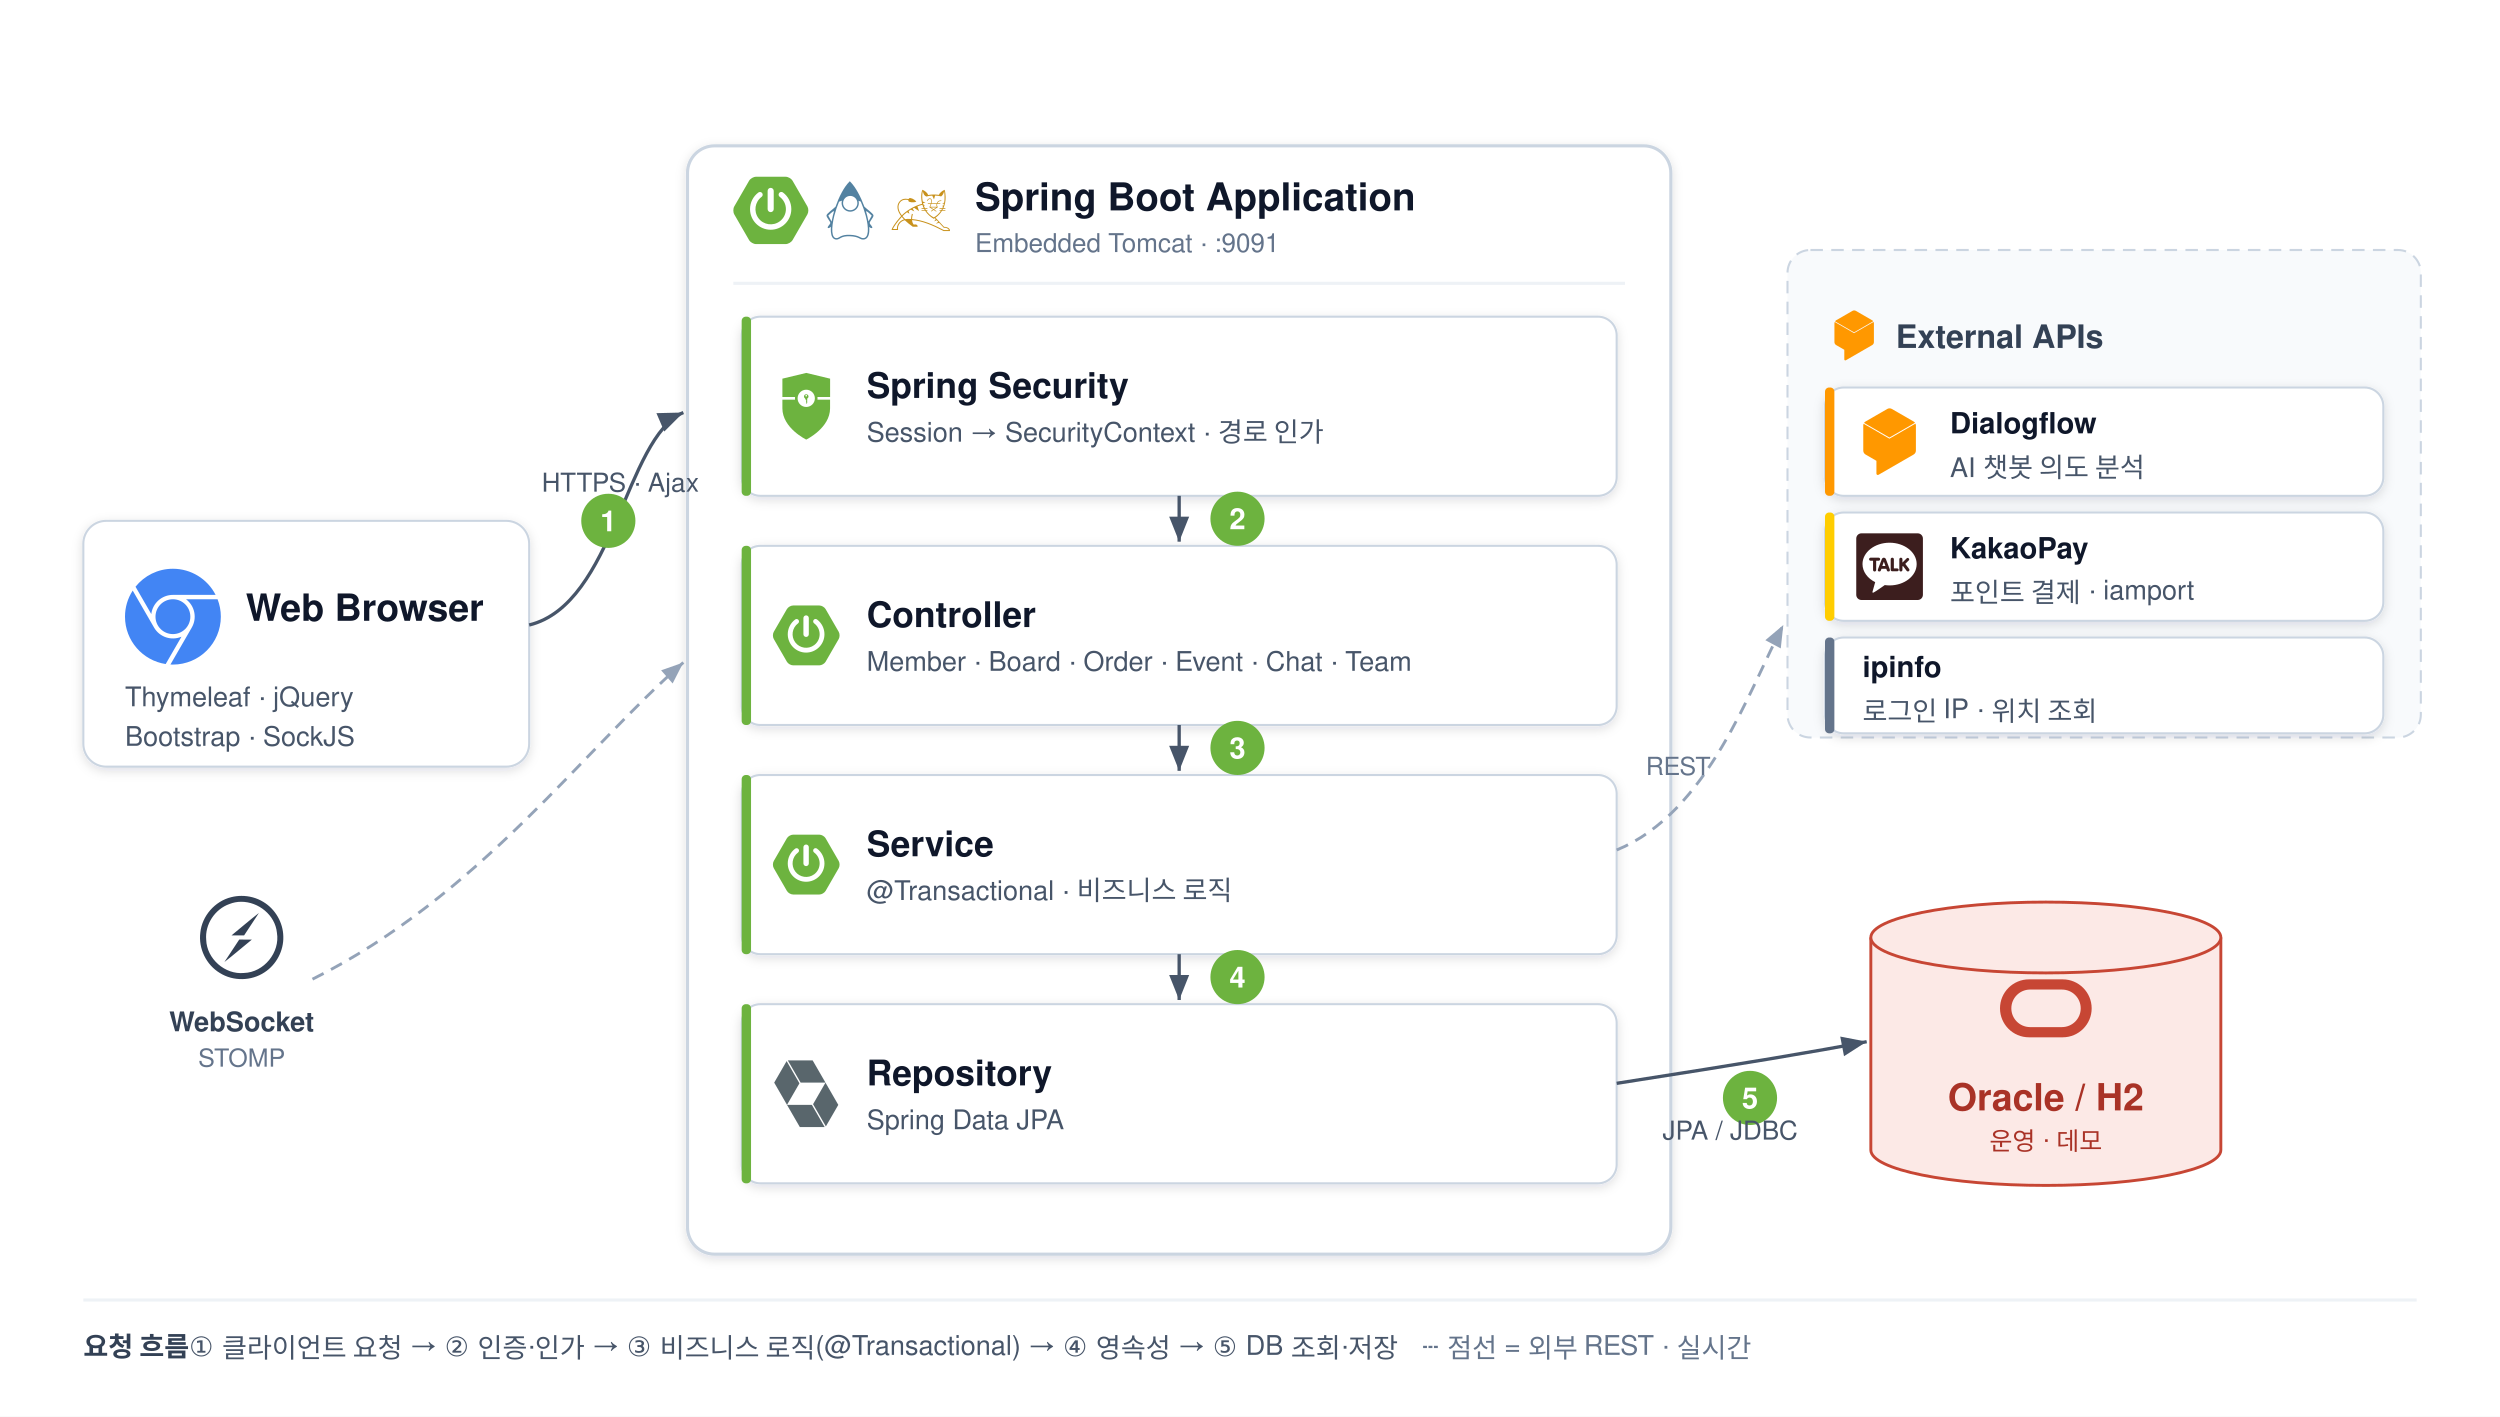
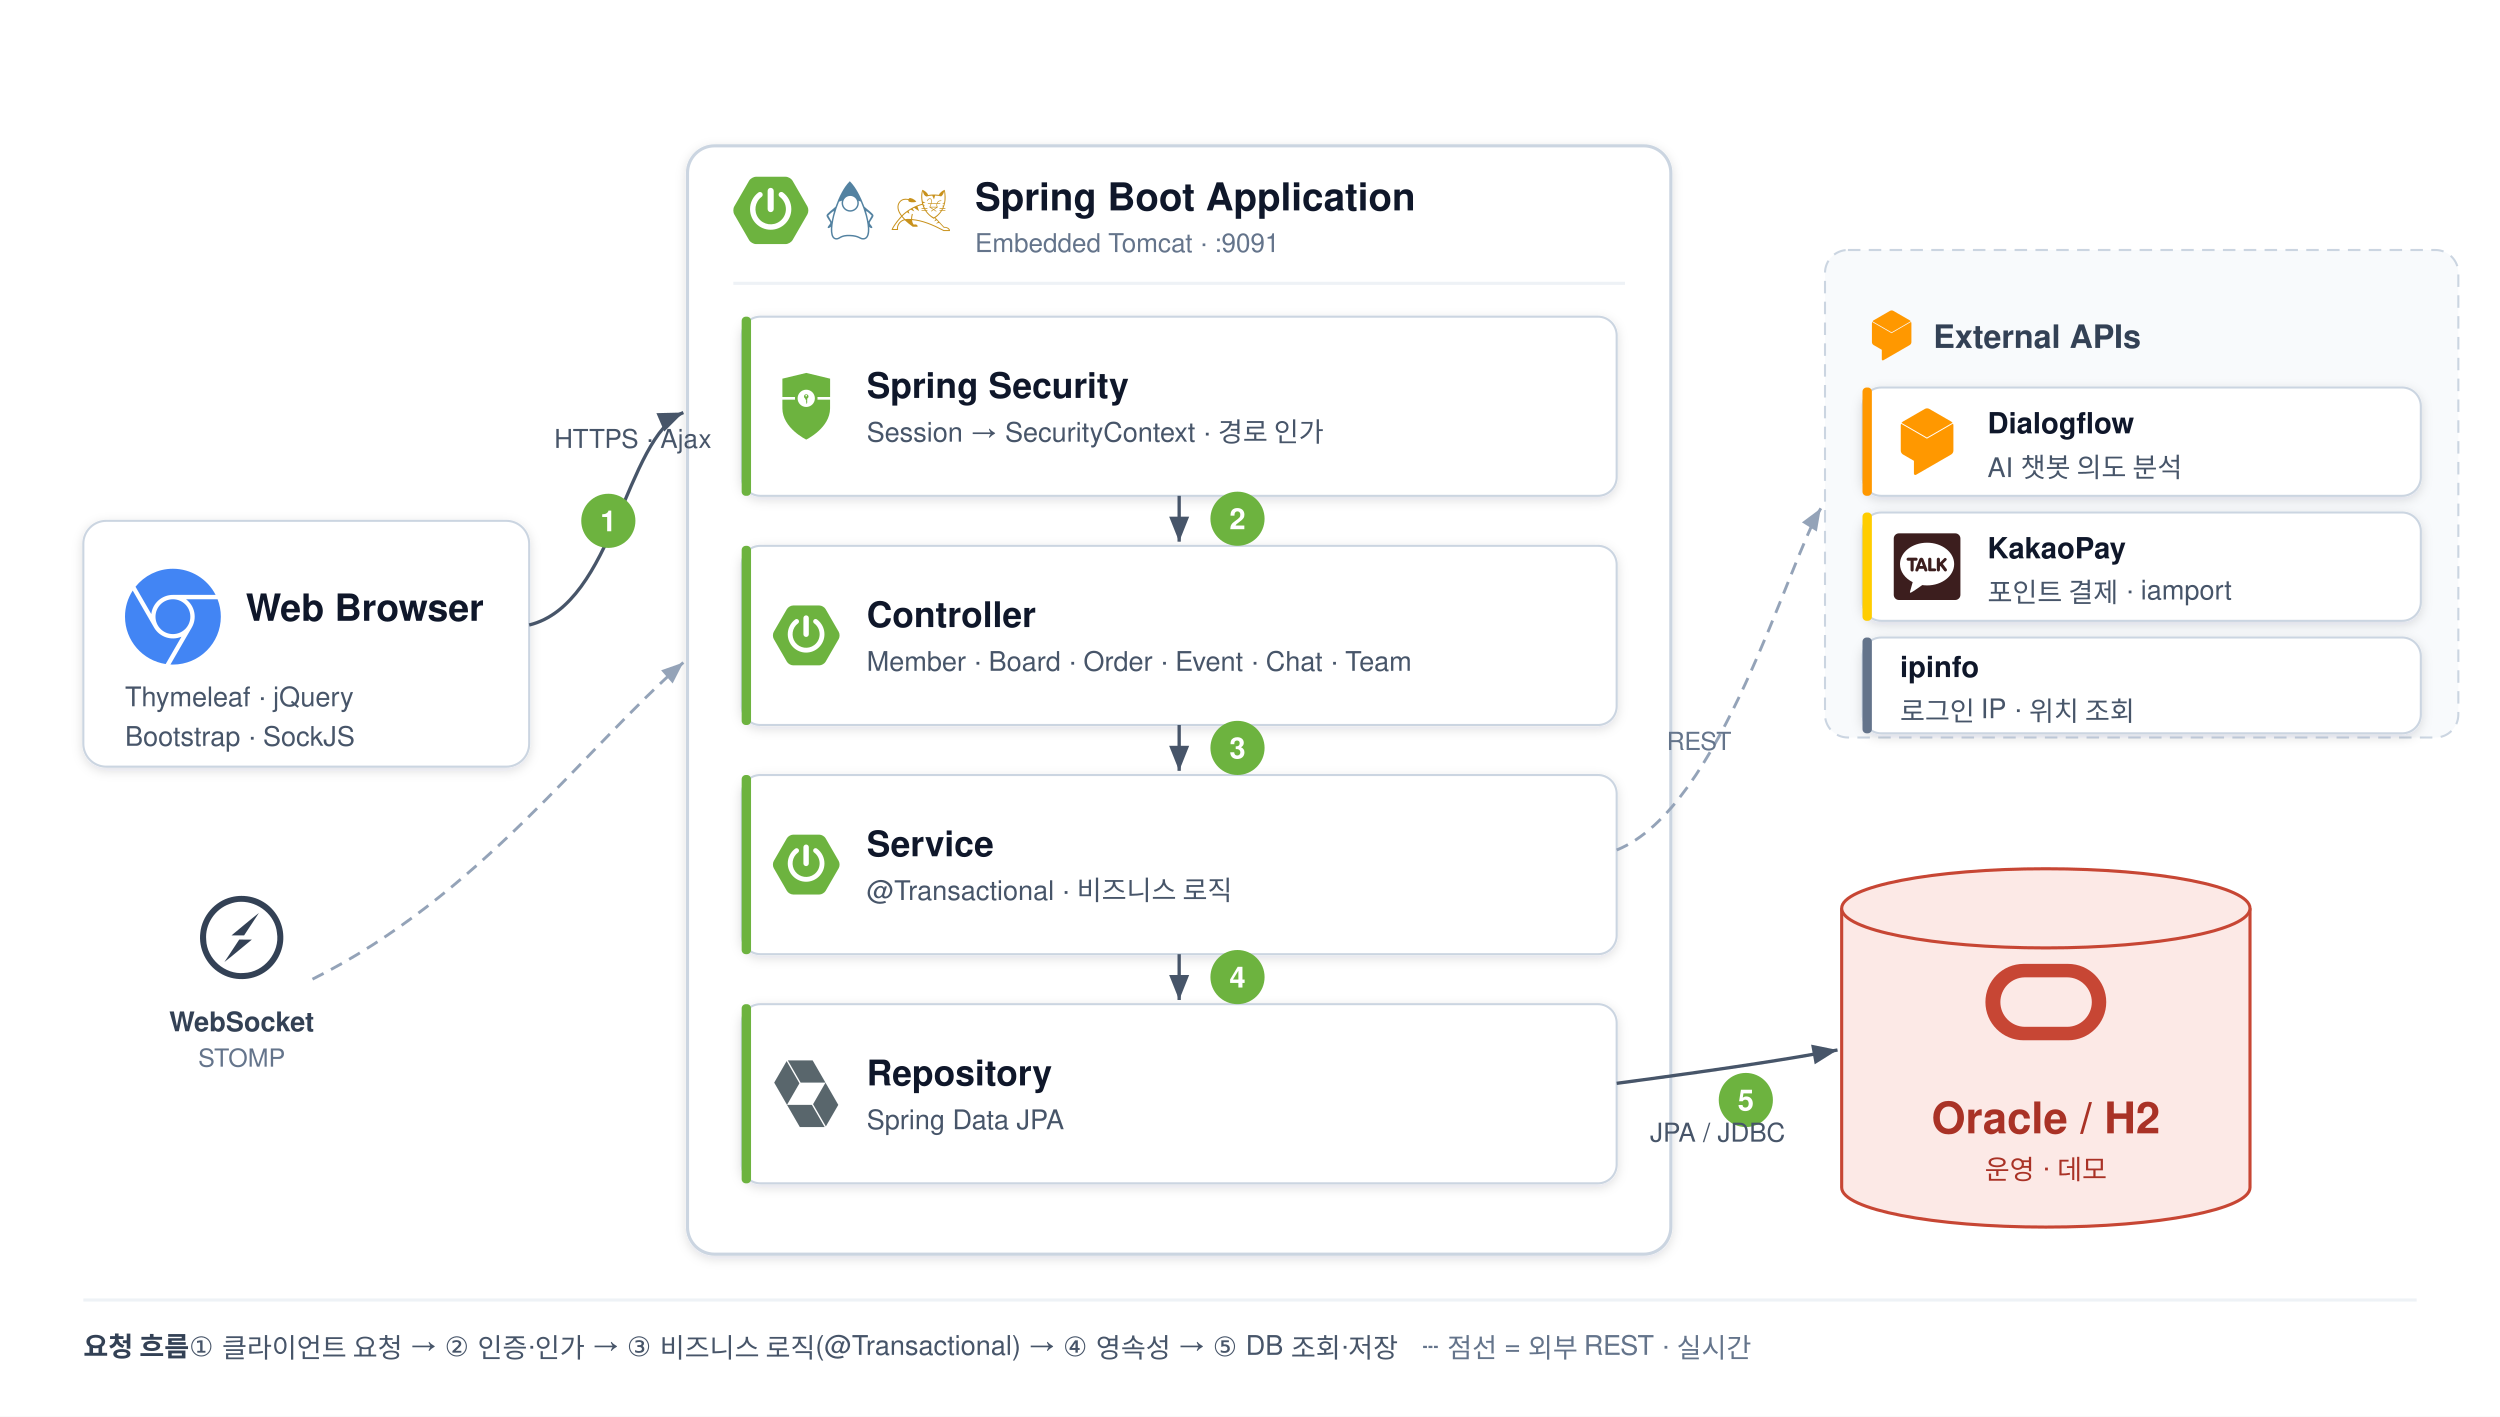
<svg xmlns="http://www.w3.org/2000/svg" viewBox="0 0 1200 680" font-family="'Segoe UI', Helvetica, Arial, sans-serif">
  <defs>
    <filter id="sh" x="-20%" y="-20%" width="140%" height="140%">
      <feDropShadow dx="0" dy="1.5" stdDeviation="2.5" flood-color="#0f172a" flood-opacity="0.13" />
    </filter>
    <marker id="a" markerWidth="10" markerHeight="10" refX="7.5" refY="3" orient="auto">
      <path d="M0,0 L7.5,3 L0,6 z" fill="#475569" />
    </marker>
    <marker id="ad" markerWidth="10" markerHeight="10" refX="7.5" refY="3" orient="auto">
      <path d="M0,0 L7.5,3 L0,6 z" fill="#94a3b8" />
    </marker>
  </defs>
  <rect width="1200" height="680" fill="#ffffff" />
  <rect x="40" y="250" width="214" height="118" rx="11" fill="#ffffff" stroke="#cbd5e1" filter="url(#sh)" />
  <g transform="translate(60.0,273.0) scale(1.9167)" fill="#4285F4">
    <path d="M12 0C8.21 0 4.831 1.757 2.632 4.501l3.953 6.848A5.454 5.454 0 0 1 12 6.545h10.691A12 12 0 0 0 12 0zM1.931 5.47A11.943 11.943 0 0 0 0 12c0 6.012 4.42 10.991 10.189 11.864l3.953-6.847a5.45 5.45 0 0 1-6.865-2.29zm13.342 2.166a5.446 5.446 0 0 1 1.45 7.09l.002.001h-.002l-5.344 9.257c.206.01.413.016.621.016 6.627 0 12-5.373 12-12 0-1.54-.29-3.011-.818-4.364zM12 16.364a4.364 4.364 0 1 1 0-8.728 4.364 4.364 0 0 1 0 8.728Z" />
  </g>
  <text x="118" y="298" font-size="18" font-weight="700" fill="#0f172a">Web Browser</text>
  <text x="60" y="339" font-size="13" fill="#475569">Thymeleaf · jQuery</text>
  <text x="60" y="358" font-size="13" fill="#475569">Bootstrap · SockJS</text>
  <g transform="translate(96.0,430.0) scale(1.6667)" fill="#334155">
    <path d="M11.936.014a12.169 12.169 0 00-2.975.378C4.282 1.555.568 5.794.092 10.601c-.59 4.549 1.708 9.286 5.644 11.634 3.861 2.418 9.093 2.32 12.873-.223 3.397-2.206 5.512-6.228 5.386-10.284-.058-4.016-2.31-7.917-5.759-9.98C16.354.588 14.143.005 11.936.014zm-.063 1.696c4.945-.007 9.789 3.814 10.281 8.925.945 5.66-3.753 11.412-9.488 11.579-5.454.544-10.725-4.08-10.88-9.557-.407-4.434 2.516-8.835 6.698-10.3a9.113 9.113 0 013.388-.647zm5.091 3.225c-2.687 2.085-5.26 4.308-7.889 6.457 1.203.017 2.412.016 3.621.01 1.41-2.165 2.859-4.301 4.268-6.467zm-5.665 7.654c-1.41 2.166-2.86 4.309-4.27 6.474 2.693-2.08 5.255-4.32 7.902-6.456a255.413 255.413 0 00-3.632-.018z" />
  </g>
  <text x="116" y="495" text-anchor="middle" font-size="13" font-weight="700" fill="#334155">WebSocket</text>
  <text x="116" y="512" text-anchor="middle" font-size="12" fill="#64748b">STOMP</text>
  <rect x="330" y="70" width="472" height="532" rx="13" fill="#ffffff" stroke="#cbd5e1" stroke-width="1.5" filter="url(#sh)" />
  <g transform="translate(352.0,83.0) scale(1.5)" fill="#6DB33F">
    <path d="m23.693 10.706-4.73-8.184c-.409-.711-1.417-1.294-2.24-1.294H7.272c-.819 0-1.831.584-2.24 1.294L.307 10.706c-.409.711-.409 1.873 0 2.584l4.725 8.189c.409.711 1.417 1.294 2.24 1.294h9.455c.819 0 1.826-.584 2.24-1.294l4.725-8.189c.409-.711.409-1.873 0-2.584zM10.976 5.755c0-.536.438-.974.974-.974s.974.438.974.974v5.822c0 .537-.438.974-.974.974s-.974-.438-.974-.974zm.974 12.429c-3.643 0-6.608-2.965-6.608-6.608.005-2.09.993-4.052 2.668-5.304a.866.866 0 0 1 1.214.179.866.866 0 0 1-.179 1.214c-2.16 1.605-2.612 4.659-1.007 6.819 1.605 2.16 4.659 2.612 6.819 1.007 1.238-.918 1.967-2.372 1.967-3.916a4.897 4.897 0 0 0-1.986-3.925c-.386-.282-.466-.828-.184-1.214.282-.386.828-.466 1.214-.183 1.69 1.247 2.683 3.224 2.687 5.323 0 3.647-2.965 6.608-6.608 6.608z" />
  </g>
  <g transform="translate(394.0,87.0) scale(1.1667)" fill="#5382A1">
    <path d="M11.915 0 11.7.215C9.515 2.4 7.47 6.39 6.046 10.483c-1.064 1.024-3.633 2.81-3.711 3.551-.093.87 1.746 2.611 1.55 3.235-.198.625-1.304 1.408-1.014 1.939.1.188.823.011 1.277-.491a13.389 13.389 0 0 0-.017 2.14c.076.906.27 1.668.643 2.232.372.563.956.911 1.667.911.397 0 .727-.114 1.024-.264.298-.149.571-.33.91-.5.68-.34 1.634-.666 3.53-.604 1.903.062 2.872.39 3.559.704.687.314 1.15.664 1.925.664.767 0 1.395-.336 1.807-.9.412-.563.631-1.33.72-2.24.06-.623.055-1.32 0-2.066.454.45 1.117.604 1.213.424.29-.53-.816-1.314-1.013-1.937-.198-.624 1.642-2.366 1.549-3.236-.08-.748-2.707-2.568-3.748-3.586C16.428 6.374 14.308 2.394 12.13.215zm.175 6.038a2.95 2.95 0 0 1 2.943 2.942 2.95 2.95 0 0 1-2.943 2.943A2.95 2.95 0 0 1 9.148 8.98a2.95 2.95 0 0 1 2.942-2.942zM8.685 7.983a3.515 3.515 0 0 0-.145.997c0 1.951 1.6 3.55 3.55 3.55 1.95 0 3.55-1.598 3.55-3.55 0-.329-.046-.648-.132-.951.334.095.64.208.915.336a42.699 42.699 0 0 1 2.042 5.829c.678 2.545 1.01 4.92.846 6.607-.082.844-.29 1.51-.606 1.94-.315.431-.713.651-1.315.651-.593 0-.932-.27-1.673-.61-.741-.338-1.825-.694-3.792-.758-1.974-.064-3.073.293-3.821.669-.375.188-.659.373-.911.5s-.466.2-.752.2c-.53 0-.876-.209-1.16-.64-.285-.43-.474-1.101-.545-1.948-.141-1.693.176-4.069.823-6.614a43.155 43.155 0 0 1 1.934-5.783c.348-.167.749-.31 1.192-.425zm-3.382 4.362a.216.216 0 0 1 .13.031c-.166.56-.323 1.116-.463 1.665a33.849 33.849 0 0 0-.547 2.555 3.9 3.9 0 0 0-.2-.39c-.58-1.012-.914-1.642-1.16-2.08.315-.24 1.679-1.755 2.24-1.781zm13.394.01c.562.027 1.926 1.543 2.24 1.783-.246.438-.58 1.068-1.16 2.08a4.428 4.428 0 0 0-.163.309 32.354 32.354 0 0 0-.562-2.49 40.579 40.579 0 0 0-.482-1.652.216.216 0 0 1 .127-.03z" />
  </g>
  <g transform="translate(428.0,87.0) scale(1.1667)" fill="#C8911B">
    <path d="M12.66 3.494c-.377.637-.544 2.114-.502 3.162l-.005.004c.036.946.165 1.816.372 2.615-3.096.767-6.466 2.795-8.352 4.754-.882-1.19-1.232-2.168-1.336-2.908-.131-.936.092-1.794.646-2.482.867-1.077 2.098-1.153 3.365-.94-.025.2.001.391.081.51.335.494 2.135.668 3.21.189-.793-1.112-2.4-1.654-2.844-1.437a.762.762 0 00-.335.359c-.438-.078-.873-.137-1.19-.134-1.117.008-1.971.398-2.61 1.193-.628.78-.882 1.747-.734 2.8.14.996.633 2.055 1.46 3.154-.138.147-.27.293-.398.436C1.473 17.023 0 19.44 0 19.842v.207h2.658l-.046-.246c-.15-.793.15-1.785.763-2.526.386-.465 1.024-.996 2.027-1.241.891.87 2.027 1.794 3.291 2.685h1.976v-.208a.678.678 0 00-.327-.577c-.312-.204-.794-.232-1.237-.081-.421-.47-.658-1.098-.709-1.877 4.287.38 8.388 2.11 13.015 4.528h2.546l.033-.167c.048-.237-.082-.556-.346-.851-.456-.51-1.349-.752-2.095-.734-.514-.612-3.342-3.591-3.507-3.765a9.626 9.626 0 002.673-2.847h1.388v-.298H20.89a9.81 9.81 0 00.223-.419h.989v-.299h-.845c.628-1.359.975-2.918.942-4.625l.003.002c-.002-.468-.147-2.445-.415-2.989-.726.276-2.047 1.17-2.346 2.084a14.557 14.557 0 00-4.463.056c-.237-.984-1.423-1.736-2.318-2.16zm.164.577c.211 1.148.593 1.869 1.42 2.223.734-.21 1.58-.34 2.448-.388l.717 1.571.46-1.585c.876.029 1.736.142 2.485.349.762-.554 1.057-1.4 1.218-2.138.202.86.178 2.717.18 2.717a9.883 9.883 0 01-.158 1.988l-.824.35.726.11a9.19 9.19 0 01-.198.714l-.703.205.56.201c-.094.253-.2.5-.314.738h-1.16v.299h1.008a8.788 8.788 0 01-.238.419h-.77v.298h.583a8.634 8.634 0 01-2.921 2.748c-1.334-.664-2.341-1.634-3.079-2.748h.446v-.298h-.636a9.195 9.195 0 01-.236-.419h.872v-.299h-1.026a10.12 10.12 0 01-.46-1.094l.522-.147-.659-.263c-.066-.215-.127-.43-.18-.646l1.015-.069-1.16-.615c-.282-1.563-.225-3.08.062-4.221zm2.946 2.97c-.89 0-1.24.909-1.255.948l.252.094c.012-.033.302-.773 1.003-.773.154 0 .262.062.34.195.182.314.152.933 0 1.58h-1.227v.269h1.159a5.679 5.679 0 01-.496 1.225l-.064.112 1.537.967-.865.57.148.224.967-.637 1.043.681.143-.228-.967-.598 1.518-.986v-.001c-.318-.47-.42-.872-.286-1.329h.108l1.167-.001.002-.268h-1.175c.216-.51.52-.968 1.602-.968v-.27c-.999 0-1.596.397-1.883 1.238h-2.154c.15-.672.177-1.333-.046-1.715a.63.63 0 00-.57-.33zm.55 2.313h2.126c-.095.304-.057.763.178 1.157h-2.737c.166-.334.32-.74.433-1.157zm-3.683.321c.155.515.344.997.562 1.451h-.91v.299h1.06c.075.142.153.282.233.419H12.29v.298h1.478c.91 1.416 2.14 2.499 3.534 3.318a9.45 9.45 0 00.456-.28l.362.39-.61.938 1.04-.474.606.652-1.019.776 1.403-.363 1.905 2.05.16-.014c1.007-.086 1.58.46 1.73.63.112.124.179.237.215.326h-2.036c-4.67-2.437-8.771-4.155-13.127-4.53.01-.607.117-1.293.324-2.058l-.4-.108c-.213.786-.325 1.497-.338 2.134-.454-.03-.91-.046-1.371-.046-.391 0-.747.036-1.072.1a14.771 14.771 0 01-1.09-1.21c.546-.57 1.19-1.123 1.893-1.643l.967.668-.316-1.128c.297-.2.603-.394.914-.58l1.434.73-.673-1.162c.198-.106.398-.21.598-.31l2.007 1.346-.66-1.952a15.32 15.32 0 012.034-.667zm3.492 1.105h2.22l-1.084.715zM4.153 14.675c.273.337.577.678.91 1.021a4.104 4.104 0 00-2.007 1.316c-.629.76-.962 1.762-.886 2.622H.495c.337-.728 1.677-2.833 3.658-4.959z" />
  </g>
  <text x="468" y="101" font-size="18.5" font-weight="700" fill="#0f172a">Spring Boot Application</text>
  <text x="468" y="121" font-size="12.5" fill="#64748b">Embedded Tomcat · :9091</text>
  <line x1="352" y1="136" x2="780" y2="136" stroke="#eef2f6" stroke-width="1.5" />
  <rect x="356" y="152" width="420" height="86" rx="9" fill="#ffffff" stroke="#cbd5e1" filter="url(#sh)" />
  <rect x="356" y="152" width="4.5" height="86" rx="2" fill="#6DB33F" />
  <g transform="translate(371.0,179.0) scale(1.3333)" fill="#6DB33F">
    <path d="M20.59 2.066 11.993 0 3.41 2.066v6.612h4.557a3.804 3.804 0 0 0 0 .954H3.41v3.106C3.41 19.867 11.994 24 11.994 24s8.582-4.133 8.582-11.258V9.635h-4.545a3.616 3.616 0 0 0 0-.954h4.558zM12 12.262h-.006a3.109 3.109 0 1 1 .006 0zm-.006-4.579a.804.804 0 0 0-.37 1.52v.208l.238.237v.159l.159.159v.159l-.14.14.15.246v.159l-.16.189.223.222.246-.246V9.218a.804.804 0 0 0-.346-1.535zm0 .836a.299.299 0 1 1 .298-.299.299.299 0 0 1-.298.3z" />
  </g>
  <text x="416" y="191" font-size="17" font-weight="700" fill="#0f172a">Spring Security</text>
  <text x="416" y="212" font-size="13" fill="#475569">Session → SecurityContext · 경로 인가</text>
  <rect x="356" y="262" width="420" height="86" rx="9" fill="#ffffff" stroke="#cbd5e1" filter="url(#sh)" />
  <rect x="356" y="262" width="4.5" height="86" rx="2" fill="#6DB33F" />
  <g transform="translate(371.0,289.0) scale(1.3333)" fill="#6DB33F">
    <path d="m23.693 10.706-4.73-8.184c-.409-.711-1.417-1.294-2.24-1.294H7.272c-.819 0-1.831.584-2.24 1.294L.307 10.706c-.409.711-.409 1.873 0 2.584l4.725 8.189c.409.711 1.417 1.294 2.24 1.294h9.455c.819 0 1.826-.584 2.24-1.294l4.725-8.189c.409-.711.409-1.873 0-2.584zM10.976 5.755c0-.536.438-.974.974-.974s.974.438.974.974v5.822c0 .537-.438.974-.974.974s-.974-.438-.974-.974zm.974 12.429c-3.643 0-6.608-2.965-6.608-6.608.005-2.09.993-4.052 2.668-5.304a.866.866 0 0 1 1.214.179.866.866 0 0 1-.179 1.214c-2.16 1.605-2.612 4.659-1.007 6.819 1.605 2.16 4.659 2.612 6.819 1.007 1.238-.918 1.967-2.372 1.967-3.916a4.897 4.897 0 0 0-1.986-3.925c-.386-.282-.466-.828-.184-1.214.282-.386.828-.466 1.214-.183 1.69 1.247 2.683 3.224 2.687 5.323 0 3.647-2.965 6.608-6.608 6.608z" />
  </g>
  <text x="416" y="301" font-size="17" font-weight="700" fill="#0f172a">Controller</text>
  <text x="416" y="322" font-size="13" fill="#475569">Member · Board · Order · Event · Chat · Team</text>
  <rect x="356" y="372" width="420" height="86" rx="9" fill="#ffffff" stroke="#cbd5e1" filter="url(#sh)" />
  <rect x="356" y="372" width="4.5" height="86" rx="2" fill="#6DB33F" />
  <g transform="translate(371.0,399.0) scale(1.3333)" fill="#6DB33F">
    <path d="m23.693 10.706-4.73-8.184c-.409-.711-1.417-1.294-2.24-1.294H7.272c-.819 0-1.831.584-2.24 1.294L.307 10.706c-.409.711-.409 1.873 0 2.584l4.725 8.189c.409.711 1.417 1.294 2.24 1.294h9.455c.819 0 1.826-.584 2.24-1.294l4.725-8.189c.409-.711.409-1.873 0-2.584zM10.976 5.755c0-.536.438-.974.974-.974s.974.438.974.974v5.822c0 .537-.438.974-.974.974s-.974-.438-.974-.974zm.974 12.429c-3.643 0-6.608-2.965-6.608-6.608.005-2.09.993-4.052 2.668-5.304a.866.866 0 0 1 1.214.179.866.866 0 0 1-.179 1.214c-2.16 1.605-2.612 4.659-1.007 6.819 1.605 2.16 4.659 2.612 6.819 1.007 1.238-.918 1.967-2.372 1.967-3.916a4.897 4.897 0 0 0-1.986-3.925c-.386-.282-.466-.828-.184-1.214.282-.386.828-.466 1.214-.183 1.69 1.247 2.683 3.224 2.687 5.323 0 3.647-2.965 6.608-6.608 6.608z" />
  </g>
  <text x="416" y="411" font-size="17" font-weight="700" fill="#0f172a">Service</text>
  <text x="416" y="432" font-size="13" fill="#475569">@Transactional · 비즈니스 로직</text>
  <rect x="356" y="482" width="420" height="86" rx="9" fill="#ffffff" stroke="#cbd5e1" filter="url(#sh)" />
  <rect x="356" y="482" width="4.5" height="86" rx="2" fill="#6DB33F" />
  <g transform="translate(371.0,509.0) scale(1.3333)" fill="#59666C">
    <path d="M5.365 0L9.98 7.994h8.95L14.31 0H5.366zm-.431.248L.46 7.994l4.613 8.008L9.55 8.24 4.934.248zm13.992 7.75l-4.475 7.76 4.617 7.992 4.471-7.744-4.613-8.008zm-4.905 8.006l-8.95.002L9.688 24h8.946l-4.615-7.994.001-.002Z" />
  </g>
  <text x="416" y="521" font-size="17" font-weight="700" fill="#0f172a">Repository</text>
  <text x="416" y="542" font-size="13" fill="#475569">Spring Data JPA</text>
-   <rect x="858" y="120" width="304" height="234" rx="11" fill="#f8fafc" stroke="#cbd5e1" stroke-dasharray="6 4" />
-   <g transform="translate(878.0,149.0) scale(1)" fill="#FF9800">
+   <rect x="876" y="120" width="304" height="234" rx="11" fill="#f8fafc" stroke="#cbd5e1" stroke-dasharray="6 4" />
+   <g transform="translate(896.0,149.0) scale(1)" fill="#FF9800">
    <path d="M11.996 0a1.639 1.639 0 0 0-.82.22L3.344 4.74a1.648 1.648 0 0 0-.535.498l9.136 5.28 9.213-5.32a1.652 1.652 0 0 0-.51-.458L12.818.22a1.639 1.639 0 0 0-.822-.22zm9.336 5.5l-9.387 5.422-9.3-5.373a1.648 1.648 0 0 0-.12.615v9.043a1.643 1.643 0 0 0 .819 1.42l3.918 2.266v4.617a.493.493 0 0 0 .74.424l12.654-7.303a1.639 1.639 0 0 0 .819-1.42V6.162a1.652 1.652 0 0 0-.143-.662z" />
  </g>
-   <text x="910" y="167" font-size="15.5" font-weight="700" fill="#334155">External APIs</text>
-   <rect x="876" y="186" width="268" height="52" rx="9" fill="#ffffff" stroke="#cbd5e1" filter="url(#sh)" />
-   <rect x="876" y="186" width="4.5" height="52" rx="2" fill="#FF9800" />
-   <g transform="translate(891.0,196.0) scale(1.3333)" fill="#FF9800">
+   <text x="928" y="167" font-size="15.5" font-weight="700" fill="#334155">External APIs</text>
+   <rect x="894" y="186" width="268" height="52" rx="9" fill="#ffffff" stroke="#cbd5e1" filter="url(#sh)" />
+   <rect x="894" y="186" width="4.5" height="52" rx="2" fill="#FF9800" />
+   <g transform="translate(909.0,196.0) scale(1.3333)" fill="#FF9800">
    <path d="M11.996 0a1.639 1.639 0 0 0-.82.22L3.344 4.74a1.648 1.648 0 0 0-.535.498l9.136 5.28 9.213-5.32a1.652 1.652 0 0 0-.51-.458L12.818.22a1.639 1.639 0 0 0-.822-.22zm9.336 5.5l-9.387 5.422-9.3-5.373a1.648 1.648 0 0 0-.12.615v9.043a1.643 1.643 0 0 0 .819 1.42l3.918 2.266v4.617a.493.493 0 0 0 .74.424l12.654-7.303a1.639 1.639 0 0 0 .819-1.42V6.162a1.652 1.652 0 0 0-.143-.662z" />
  </g>
-   <text x="936" y="208" font-size="14" font-weight="700" fill="#0f172a">Dialogflow</text>
-   <text x="936" y="229" font-size="13" fill="#475569">AI 챗봇 의도 분석</text>
-   <rect x="876" y="246" width="268" height="52" rx="9" fill="#ffffff" stroke="#cbd5e1" filter="url(#sh)" />
-   <rect x="876" y="246" width="4.5" height="52" rx="2" fill="#FFCD00" />
-   <g transform="translate(891.0,256.0) scale(1.3333)" fill="#3C1E1E">
+   <text x="954" y="208" font-size="14" font-weight="700" fill="#0f172a">Dialogflow</text>
+   <text x="954" y="229" font-size="13" fill="#475569">AI 챗봇 의도 분석</text>
+   <rect x="894" y="246" width="268" height="52" rx="9" fill="#ffffff" stroke="#cbd5e1" filter="url(#sh)" />
+   <rect x="894" y="246" width="4.5" height="52" rx="2" fill="#FFCD00" />
+   <g transform="translate(909.0,256.0) scale(1.3333)" fill="#3C1E1E">
    <path d="M22.125 0H1.875C.839 0 0 .839 0 1.875v20.25C0 23.161.839 24 1.875 24h20.25C23.161 24 24 23.161 24 22.125V1.875C24 .839 23.161 0 22.125 0zM12 18.75c-.591 0-1.17-.041-1.732-.121-.563.397-3.813 2.68-4.12 2.723 0 0-.126.049-.233-.014s-.088-.228-.088-.228c.032-.22.843-3.018.992-3.533-2.745-1.36-4.57-3.769-4.57-6.513C2.25 6.817 6.615 3.375 12 3.375s9.75 3.442 9.75 7.688c0 4.246-4.365 7.688-9.75 7.688zM8.05 9.867h-.878v3.342c0 .296-.252.537-.562.537s-.562-.241-.562-.537V9.867h-.878c-.304 0-.552-.247-.552-.551s.248-.551.552-.551h2.88c.304 0 .552.247.552.551s-.248.551-.552.551zm10.988 2.957a.558.558 0 0 1 .108.417.559.559 0 0 1-.218.371.557.557 0 0 1-.338.114.558.558 0 0 1-.449-.224l-1.319-1.748-.195.195v1.227a.564.564 0 0 1-.563.563.563.563 0 0 1-.562-.562V9.328c0-.31.252-.562.562-.562s.562.252.562.562v1.209l1.569-1.569c.081-.081.192-.125.312-.125.14 0 .281.061.387.166.099.098.157.225.165.357.008.133-.036.254-.124.343l-1.282 1.282 1.385 1.834zm-8.35-3.502c-.095-.27-.383-.547-.75-.556-.366.008-.654.286-.749.555l-1.345 3.542c-.171.53-.022.727.133.799a.857.857 0 0 0 .358.078c.235 0 .414-.095.468-.248l.279-.73 1.715 0.0.279.729c.054.153.234.248.468.248a.86.86 0 0 0 .358-.077c.155-.071.304-.268.133-.8l-1.345-3.54zm-1.312 2.443l.562-1.596.562 1.596H9.376zm5.906 1.384c0 .284-.242.516-.539.516h-1.805c-.297 0-.539-.231-.539-.516V9.328c0-.31.258-.562.574-.562s.574.252.574.562v3.305h1.195c.297 0 .539.231.539.516z" />
  </g>
-   <text x="936" y="268" font-size="14" font-weight="700" fill="#0f172a">KakaoPay</text>
-   <text x="936" y="289" font-size="13" fill="#475569">포인트 결제 · iamport</text>
-   <rect x="876" y="306" width="268" height="46" rx="9" fill="#ffffff" stroke="#cbd5e1" filter="url(#sh)" />
-   <rect x="876" y="306" width="4.5" height="46" rx="2" fill="#64748b" />
-   <text x="894" y="325" font-size="14" font-weight="700" fill="#0f172a">ipinfo</text>
-   <text x="894" y="346" font-size="13" fill="#475569">로그인 IP · 위치 조회</text>
-   <path d="M898,450 V552 a84,17 0 0 0 168,0 V450" fill="#FCE9E6" stroke="#C74634" stroke-width="1.4" />
-   <ellipse cx="982" cy="450" rx="84" ry="17" fill="#FCE9E6" stroke="#C74634" stroke-width="1.4" />
-   <g transform="translate(960.0,462.0) scale(1.8333)" fill="#C74634">
+   <text x="954" y="268" font-size="14" font-weight="700" fill="#0f172a">KakaoPay</text>
+   <text x="954" y="289" font-size="13" fill="#475569">포인트 결제 · iamport</text>
+   <rect x="894" y="306" width="268" height="46" rx="9" fill="#ffffff" stroke="#cbd5e1" filter="url(#sh)" />
+   <rect x="894" y="306" width="4.5" height="46" rx="2" fill="#64748b" />
+   <text x="912" y="325" font-size="14" font-weight="700" fill="#0f172a">ipinfo</text>
+   <text x="912" y="346" font-size="13" fill="#475569">로그인 IP · 위치 조회</text>
+   <path d="M884,436 V570 a98,19 0 0 0 196,0 V436" fill="#FCE9E6" stroke="#C74634" stroke-width="1.5" />
+   <ellipse cx="982" cy="436" rx="98" ry="19" fill="#FCE9E6" stroke="#C74634" stroke-width="1.5" />
+   <g transform="translate(953.0,452.0) scale(2.4167)" fill="#C74634">
    <path d="M16.412 4.412h-8.82a7.588 7.588 0 0 0-.008 15.176h8.828a7.588 7.588 0 0 0 0-15.176zm-.193 12.502H7.786a4.915 4.915 0 0 1 0-9.828h8.433a4.914 4.914 0 1 1 0 9.828z" />
  </g>
-   <text x="982" y="533" text-anchor="middle" font-size="18" font-weight="700" fill="#a93226">Oracle / H2</text>
-   <text x="982" y="552" text-anchor="middle" font-size="12" fill="#a93226">운영 · 데모</text>
+   <text x="982" y="544" text-anchor="middle" font-size="21" font-weight="700" fill="#a93226">Oracle / H2</text>
+   <text x="982" y="566" text-anchor="middle" font-size="13" fill="#a93226">운영 · 데모</text>
  <path d="M254,300 C295,290 300,210 328,198" fill="none" stroke="#475569" stroke-width="1.6" marker-end="url(#a)" />
  <circle cx="292" cy="250" r="13" fill="#6DB33F" />
  <text x="292" y="255" text-anchor="middle" font-size="14" font-weight="700" fill="#fff">1</text>
-   <text x="260" y="236" font-size="12.5" fill="#475569">HTTPS · Ajax</text>
+   <text x="266" y="215" font-size="12.5" fill="#475569">HTTPS · Ajax</text>
  <line x1="566" y1="238" x2="566" y2="260" stroke="#475569" stroke-width="1.6" marker-end="url(#a)" />
  <circle cx="594" cy="249" r="13" fill="#6DB33F" />
  <text x="594" y="254" text-anchor="middle" font-size="14" font-weight="700" fill="#fff">2</text>
  <line x1="566" y1="348" x2="566" y2="370" stroke="#475569" stroke-width="1.6" marker-end="url(#a)" />
  <circle cx="594" cy="359" r="13" fill="#6DB33F" />
  <text x="594" y="364" text-anchor="middle" font-size="14" font-weight="700" fill="#fff">3</text>
  <line x1="566" y1="458" x2="566" y2="480" stroke="#475569" stroke-width="1.6" marker-end="url(#a)" />
  <circle cx="594" cy="469" r="13" fill="#6DB33F" />
  <text x="594" y="474" text-anchor="middle" font-size="14" font-weight="700" fill="#fff">4</text>
-   <path d="M776,520 C840,510 870,505 896,500" fill="none" stroke="#475569" stroke-width="1.6" marker-end="url(#a)" />
-   <circle cx="840" cy="527" r="13" fill="#6DB33F" />
-   <text x="840" y="532" text-anchor="middle" font-size="14" font-weight="700" fill="#fff">5</text>
-   <text x="798" y="547" font-size="12.5" fill="#475569">JPA / JDBC</text>
-   <path d="M776,408 C820,390 840,330 856,300" fill="none" stroke="#94a3b8" stroke-width="1.4" stroke-dasharray="6 4" marker-end="url(#ad)" />
-   <text x="790" y="372" font-size="12" fill="#64748b">REST</text>
+   <path d="M776,520 C836,512 860,508 882,504" fill="none" stroke="#475569" stroke-width="1.6" marker-end="url(#a)" />
+   <circle cx="838" cy="528" r="13" fill="#6DB33F" />
+   <text x="838" y="533" text-anchor="middle" font-size="14" font-weight="700" fill="#fff">5</text>
+   <text x="792" y="548" font-size="12.5" fill="#475569">JPA / JDBC</text>
+   <path d="M776,408 C826,388 858,270 874,244" fill="none" stroke="#94a3b8" stroke-width="1.4" stroke-dasharray="6 4" marker-end="url(#ad)" />
+   <text x="800" y="360" font-size="12" fill="#64748b">REST</text>
  <path d="M150,470 C230,430 280,360 328,318" fill="none" stroke="#94a3b8" stroke-width="1.4" stroke-dasharray="6 4" marker-end="url(#ad)" />
  <line x1="40" y1="624" x2="1160" y2="624" stroke="#eef2f6" stroke-width="1.5" />
  <text x="40" y="651" font-size="13" fill="#475569">
    <tspan font-weight="700" fill="#334155">요청 흐름  </tspan>① 클라이언트 요청 → ② 인증·인가 → ③ 비즈니스 로직(@Transactional) → ④ 영속성 → ⑤ DB 조회·저장    <tspan fill="#64748b">┄ 점선 = 외부 REST · 실시간</tspan>
  </text>
</svg>
